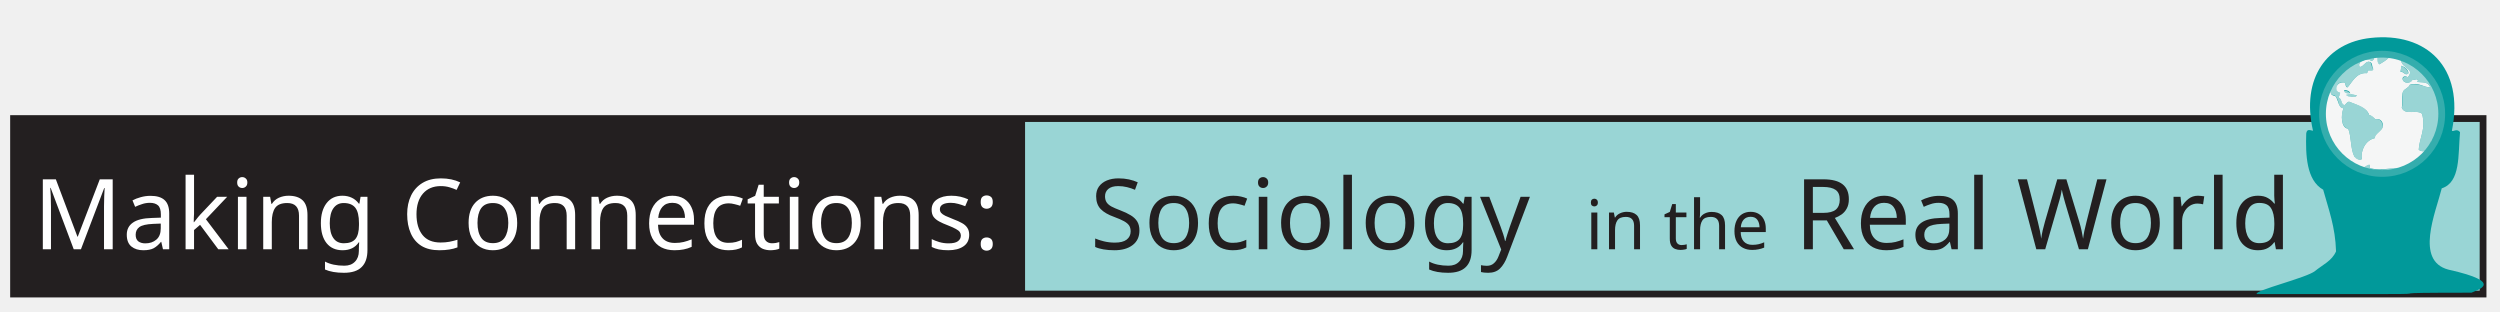
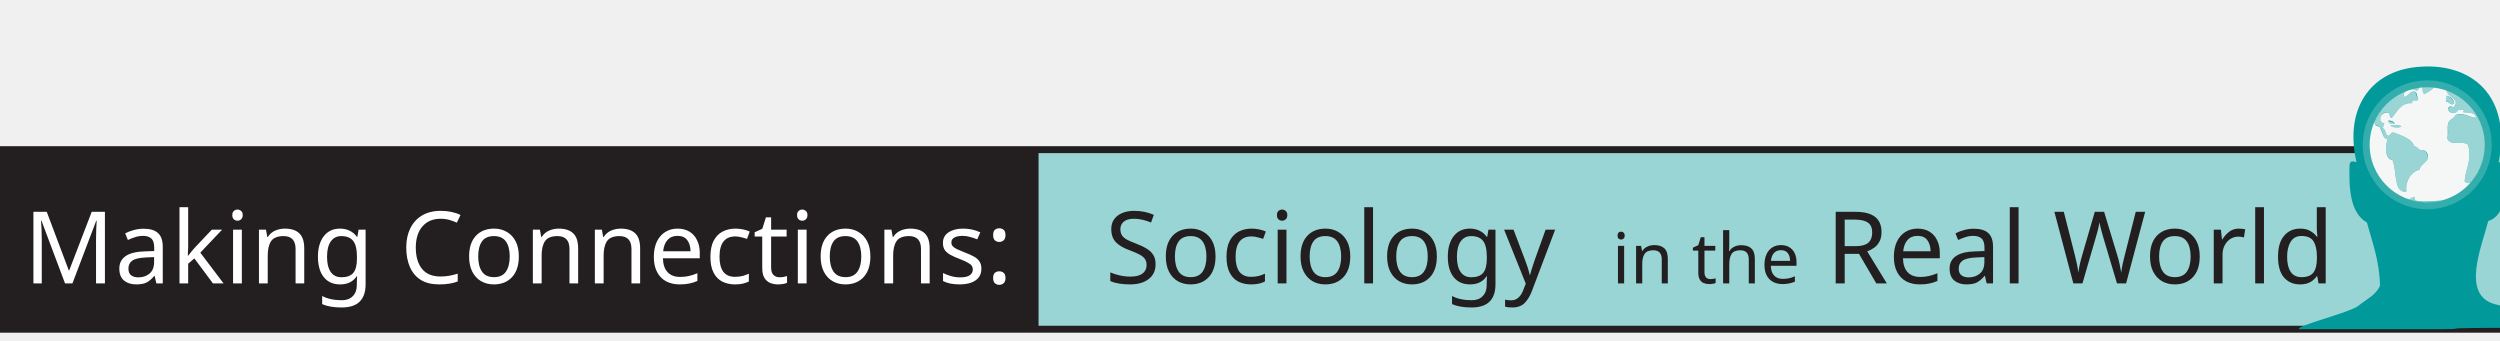
- <svg xmlns="http://www.w3.org/2000/svg" version="1.1" x="0px" y="0px" width="369px" height="46px" viewBox="-1.5 -5.5 369 46" enable-background="new -1.5 -5.5 369 46" xml:space="preserve">
+ <svg xmlns="http://www.w3.org/2000/svg" version="1.1" x="0px" y="0px" width="5.5in" height="0.75in" viewBox="0 -4 360.6 38" enable-background="new 0 -4 360.6 38" xml:space="preserve">
  <defs>
</defs>
  <rect x="143.6" y="11.9" fill-rule="evenodd" clip-rule="evenodd" fill="#99D5D5" width="221.4" height="26" />
  <rect x="0.5" y="12" fill-rule="evenodd" clip-rule="evenodd" fill="#231F20" width="149.3" height="25.9" />
  <rect x="0.5" y="12" fill-rule="evenodd" clip-rule="evenodd" fill="none" stroke="#231F20" width="364.5" height="25.9" />
  <path fill-rule="evenodd" clip-rule="evenodd" fill="#01999A" d="M363.3,37.7c-14.8,0-5,0.2-12.5,0.2c-9.6,0-9.6,0-19.2,0  c-0.5-0.5,7.4-2.4,8.6-3.4c1.1-0.9,2.5-1.5,3.1-2.9c-0.1-3.6-1.1-6.2-1.9-9.1c-2.5-1.4-2.6-5.2-2.5-8.3c0.1-0.7,0.5-0.5,1-0.4  c-1.8-7.8,2.1-13,8.5-13.7c8.2-0.9,13.9,4.3,12,13.7c0.2,0.2,0.7-0.4,1.2,0.2c-0.3,3.4,0.1,7.4-2.7,8.3c-0.9,3.6-4,10.7,1,12  C368.4,36.2,364.1,37.3,363.3,37.7z" />
  <path fill-rule="evenodd" clip-rule="evenodd" fill="#99D5D5" d="M352.9,4.2c0.5,0.2,0.9,0.5,1.1,1.1c-0.5,0.5-0.8-0.4-1.2-0.2  C352.9,4.6,352.9,4.6,352.9,4.2z" />
  <path fill-rule="evenodd" clip-rule="evenodd" fill="#99D5D5" d="M343.5,17c-1.2-1.5-2.1-3.2-2.1-5.7c0-5.1,3.9-8.7,8.8-8.7  c5.1,0,8.7,4,8.8,8.6c0.1,4.8-3.1,8.1-8.1,8.8c-0.4,0-0.9,0-1.3,0c-2.3-0.2-3.8-1.1-5.2-2.1C344.1,17.6,343.8,17.3,343.5,17z   M348.3,19.3c1.5,0.6,3.3-0.2,4.6,0.2c2.9-1.2,5.3-3.4,5.7-6.9c-0.2,1.2-0.5,2.2-1.3,2.7c0,0.9-0.9,2-1.8,1.3c0.1-1.8,1.1-3,0.5-5.3  c-0.8-0.7-2.5,0.3-3-0.9c0.3-0.8-0.1-1.8,0.2-2.4c0.2-0.4,0.8-0.5,1-1c1.3-0.3,2.1,0.4,3,0.4c-0.3-0.9-1.2-0.7-1.9-0.8  c0-0.2,0.2-0.3,0-0.4c-0.4,0-0.4,0.2-0.7,0c-0.1,0.7-1.4,0.7-1.5-0.1c0.2-0.3,0.5-0.4,0.8-0.2c1.1-1.3-0.9-1.3-1-2.5  c0.1-0.2,0.4,0.2,0.5-0.1c-0.8-0.3-1.8-0.7-2.8-0.6c0.1,0.1,0.6,0,0.5,0.3c-0.4,0.4-0.9,0.7-1.4,1c-0.5-0.2-0.3-1.2-0.2-1.4  c-0.2,0-0.3,0-0.5,0c-0.1,0.3,0,0.8-0.5,0.9c-0.7-0.6-2.2,0.1-1.7,0.9c0.6-0.1,0.7-0.7,1.3-0.8c0.6,0.1,0.3,0.7,0.7,1.1  c-0.1,0.3-0.4,0.4-0.8,0.2c-0.1,0.1,0,0.4-0.2,0.4c-1.5-0.1-2.1,1.3-2.8,2.1c-0.3-0.1-0.3-0.5-0.4-0.7c-1.3-0.4-1.6,1.3-0.7,1.5  c0.1,0.3-0.2,0.4-0.2,0.7c0.5,0.2,0.3,1,0.9,1.1c0.2-0.2,0.3-0.4,0.6-0.5c1.2,0.5,2.5,0.7,3,2c0.4,0,0.6,0.3,0.9,0.6  c0.8-0.2,1.1,0.6,1.1,1.1c-0.1,0.6-1.2,1.2-1.2,1.7c-1.4,0.3-2.1,1.9-1.9,3.1c-0.4,0.2-1-0.1-1.1-0.4c-0.6-1.2-0.4-2.8-0.9-4.1  c-1.1-0.2-1.1-2.1-0.7-3c-0.2-0.1-0.4-0.1-0.5-0.3c-0.3-0.4-0.2-1-0.7-1.5c-0.1-0.2-0.4-0.1-0.6-0.3c-0.3-0.5,0.1-1.2,0.1-1.6  c-3.1,4.8-0.1,11.5,4.4,12.6c0.4-0.2,0.6-0.5,1.1-0.6C348.3,18.9,348.3,19.1,348.3,19.3z" />
  <path fill-rule="evenodd" clip-rule="evenodd" fill="#99D5D5" d="M344.5,7.9c0.4,0,0.8,0.1,0.9,0.5C345,8.3,344.5,8.3,344.5,7.9z" />
  <path fill-rule="evenodd" clip-rule="evenodd" fill="#99D5D5" d="M346.4,8.6C346,9,345,8.9,344.8,8.5C345.4,8.4,345.7,8.4,346.4,8.6  z" />
  <path fill-rule="evenodd" clip-rule="evenodd" fill="#F5F6F6" d="M348.2,18.8c-0.4,0.1-0.7,0.4-1.1,0.6c-4.5-1.2-7.5-7.9-4.4-12.6  c0,0.5-0.4,1.2-0.1,1.6c0.1,0.2,0.4,0.2,0.6,0.3c0.4,0.5,0.4,1.1,0.7,1.5c0.1,0.2,0.3,0.2,0.5,0.3c-0.4,0.9-0.4,2.9,0.7,3  c0.5,1.3,0.3,2.9,0.9,4.1c0.2,0.3,0.7,0.6,1.1,0.4c-0.2-1.2,0.5-2.8,1.9-3.1c0-0.6,1.1-1.1,1.2-1.7c0.1-0.6-0.3-1.3-1.1-1.1  c-0.3-0.3-0.6-0.6-0.9-0.6c-0.4-1.2-1.8-1.5-3-2c-0.3,0.1-0.4,0.3-0.6,0.5c-0.6,0-0.4-0.9-0.9-1.1c0-0.3,0.2-0.3,0.2-0.7  c-1-0.2-0.6-1.8,0.7-1.5c0.1,0.2,0.1,0.7,0.4,0.7c0.7-0.8,1.3-2.2,2.8-2.1c0.2,0,0.1-0.3,0.2-0.4c0.4,0.1,0.7,0.1,0.8-0.2  c-0.3-0.5,0-1-0.7-1.1c-0.6,0.1-0.7,0.7-1.3,0.8c-0.5-0.8,1.1-1.5,1.7-0.9c0.5-0.1,0.4-0.6,0.5-0.9c0.2,0,0.3,0,0.5,0  c-0.1,0.2-0.2,1.2,0.2,1.4c0.5-0.3,1-0.6,1.4-1c0.1-0.3-0.4-0.2-0.5-0.3c1-0.2,2,0.3,2.8,0.6c-0.1,0.3-0.4-0.2-0.5,0.1  c0.1,1.2,2.1,1.2,1,2.5c-0.3-0.2-0.7-0.2-0.8,0.2c0.1,0.8,1.3,0.8,1.5,0.1c0.3,0.2,0.3,0,0.7,0c0.2,0.2,0,0.2,0,0.4  c0.7,0.1,1.6-0.1,1.9,0.8c-1,0-1.7-0.8-3-0.4c-0.2,0.5-0.8,0.6-1,1c-0.3,0.6,0,1.6-0.2,2.4c0.5,1.2,2.2,0.2,3,0.9  c0.6,2.3-0.4,3.5-0.5,5.3c0.9,0.7,1.8-0.4,1.8-1.3c0.8-0.5,1.2-1.5,1.3-2.7c-0.4,3.5-2.7,5.7-5.7,6.9c-1.2-0.4-3.1,0.3-4.6-0.2  C348.3,19.1,348.3,18.9,348.2,18.8z M352.8,5.1c0.5-0.1,0.7,0.7,1.2,0.2c-0.1-0.6-0.5-0.9-1.1-1.1C352.9,4.6,352.9,4.6,352.8,5.1z   M345.4,8.3c-0.1-0.4-0.5-0.5-0.9-0.5C344.5,8.3,345,8.3,345.4,8.3z M344.8,8.5c0.2,0.3,1.2,0.5,1.6,0.1  C345.7,8.4,345.4,8.4,344.8,8.5z" />
  <circle fill-rule="evenodd" clip-rule="evenodd" fill="none" stroke="#34ADAD" cx="350.1" cy="11.3" r="8.8" />
  <text transform="matrix(1 0 0 1 3.4146 31.2954)">
    <tspan x="0" y="0" fill="#FFFFFF" font-family="'Arial-BoldMT'" font-size="14.471">Making Connections:</tspan>
    <tspan x="146.3" y="0" fill="#231F20" font-family="'Arial-BoldMT'" font-size="17.366">  </tspan>
    <tspan x="156" y="0" fill="#231F20" font-family="'Arial-BoldMT'" font-size="14.471">Sociology </tspan>
    <tspan x="229.1" y="0" fill="#231F20" font-family="'Arial-BoldMT'" font-size="10.13">in the</tspan>
    <tspan x="256.2" y="0" fill="#231F20" font-family="'Arial-BoldMT'" font-size="14.471"> Real World</tspan>
  </text>
</svg>
